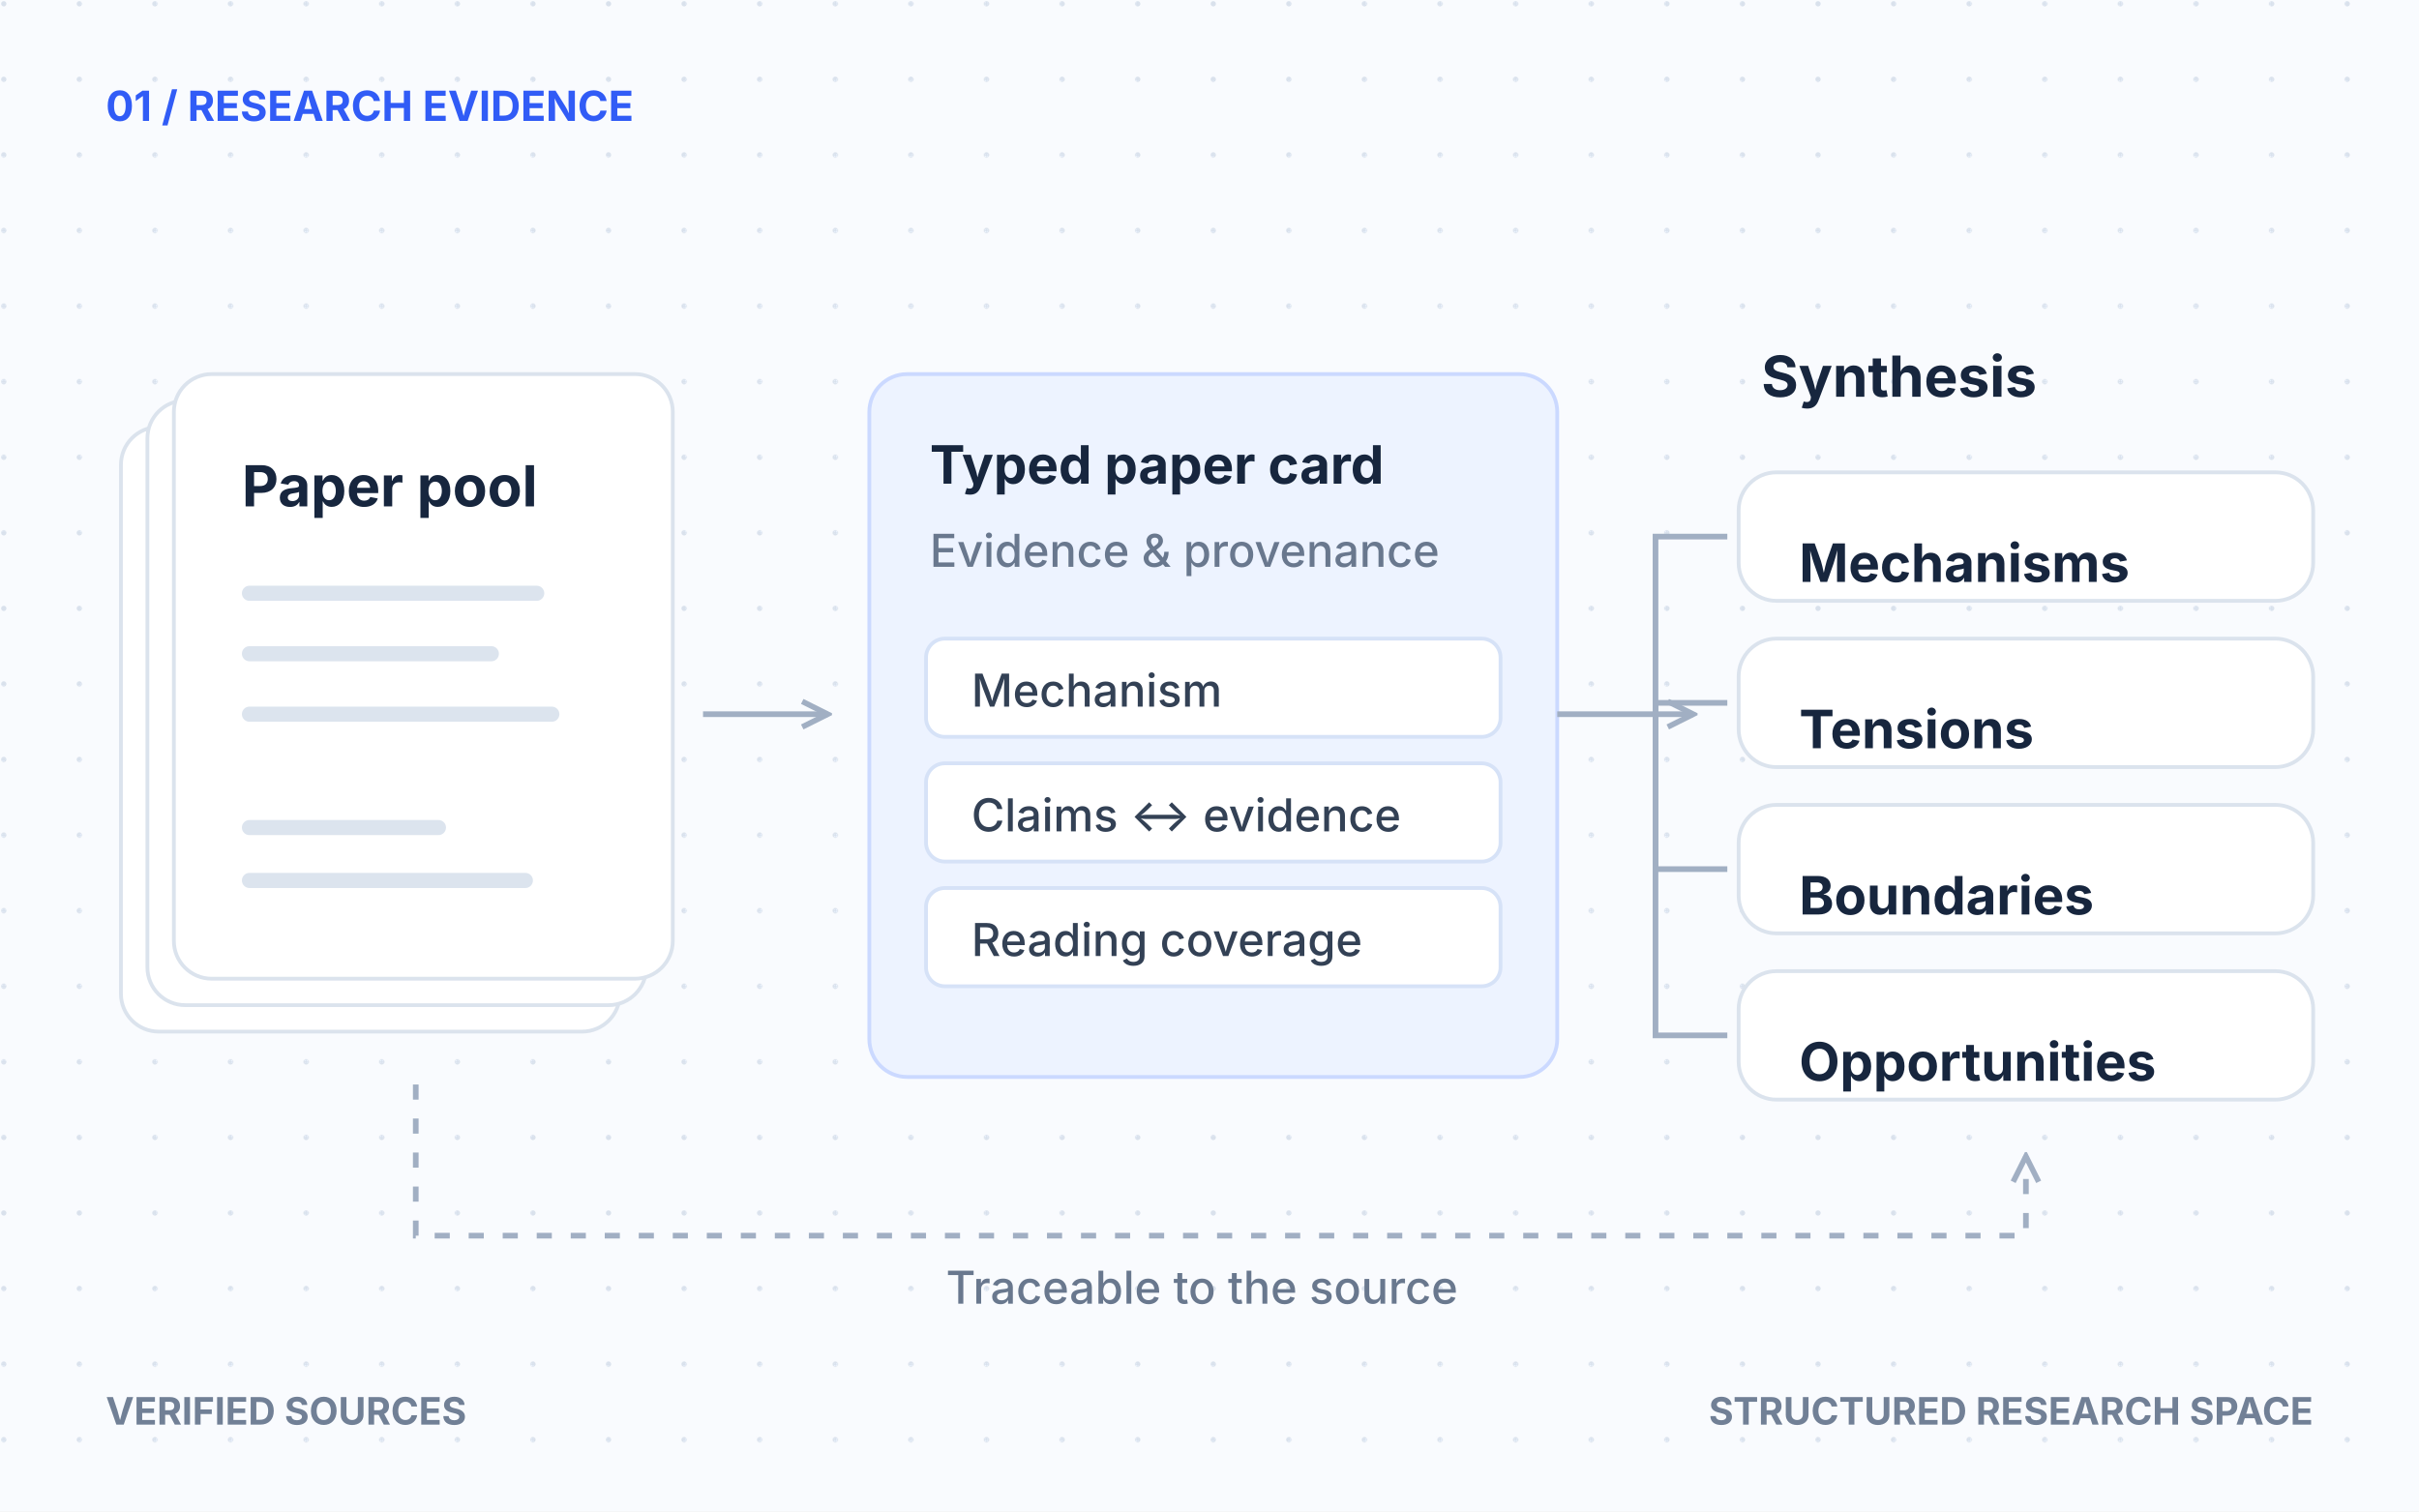
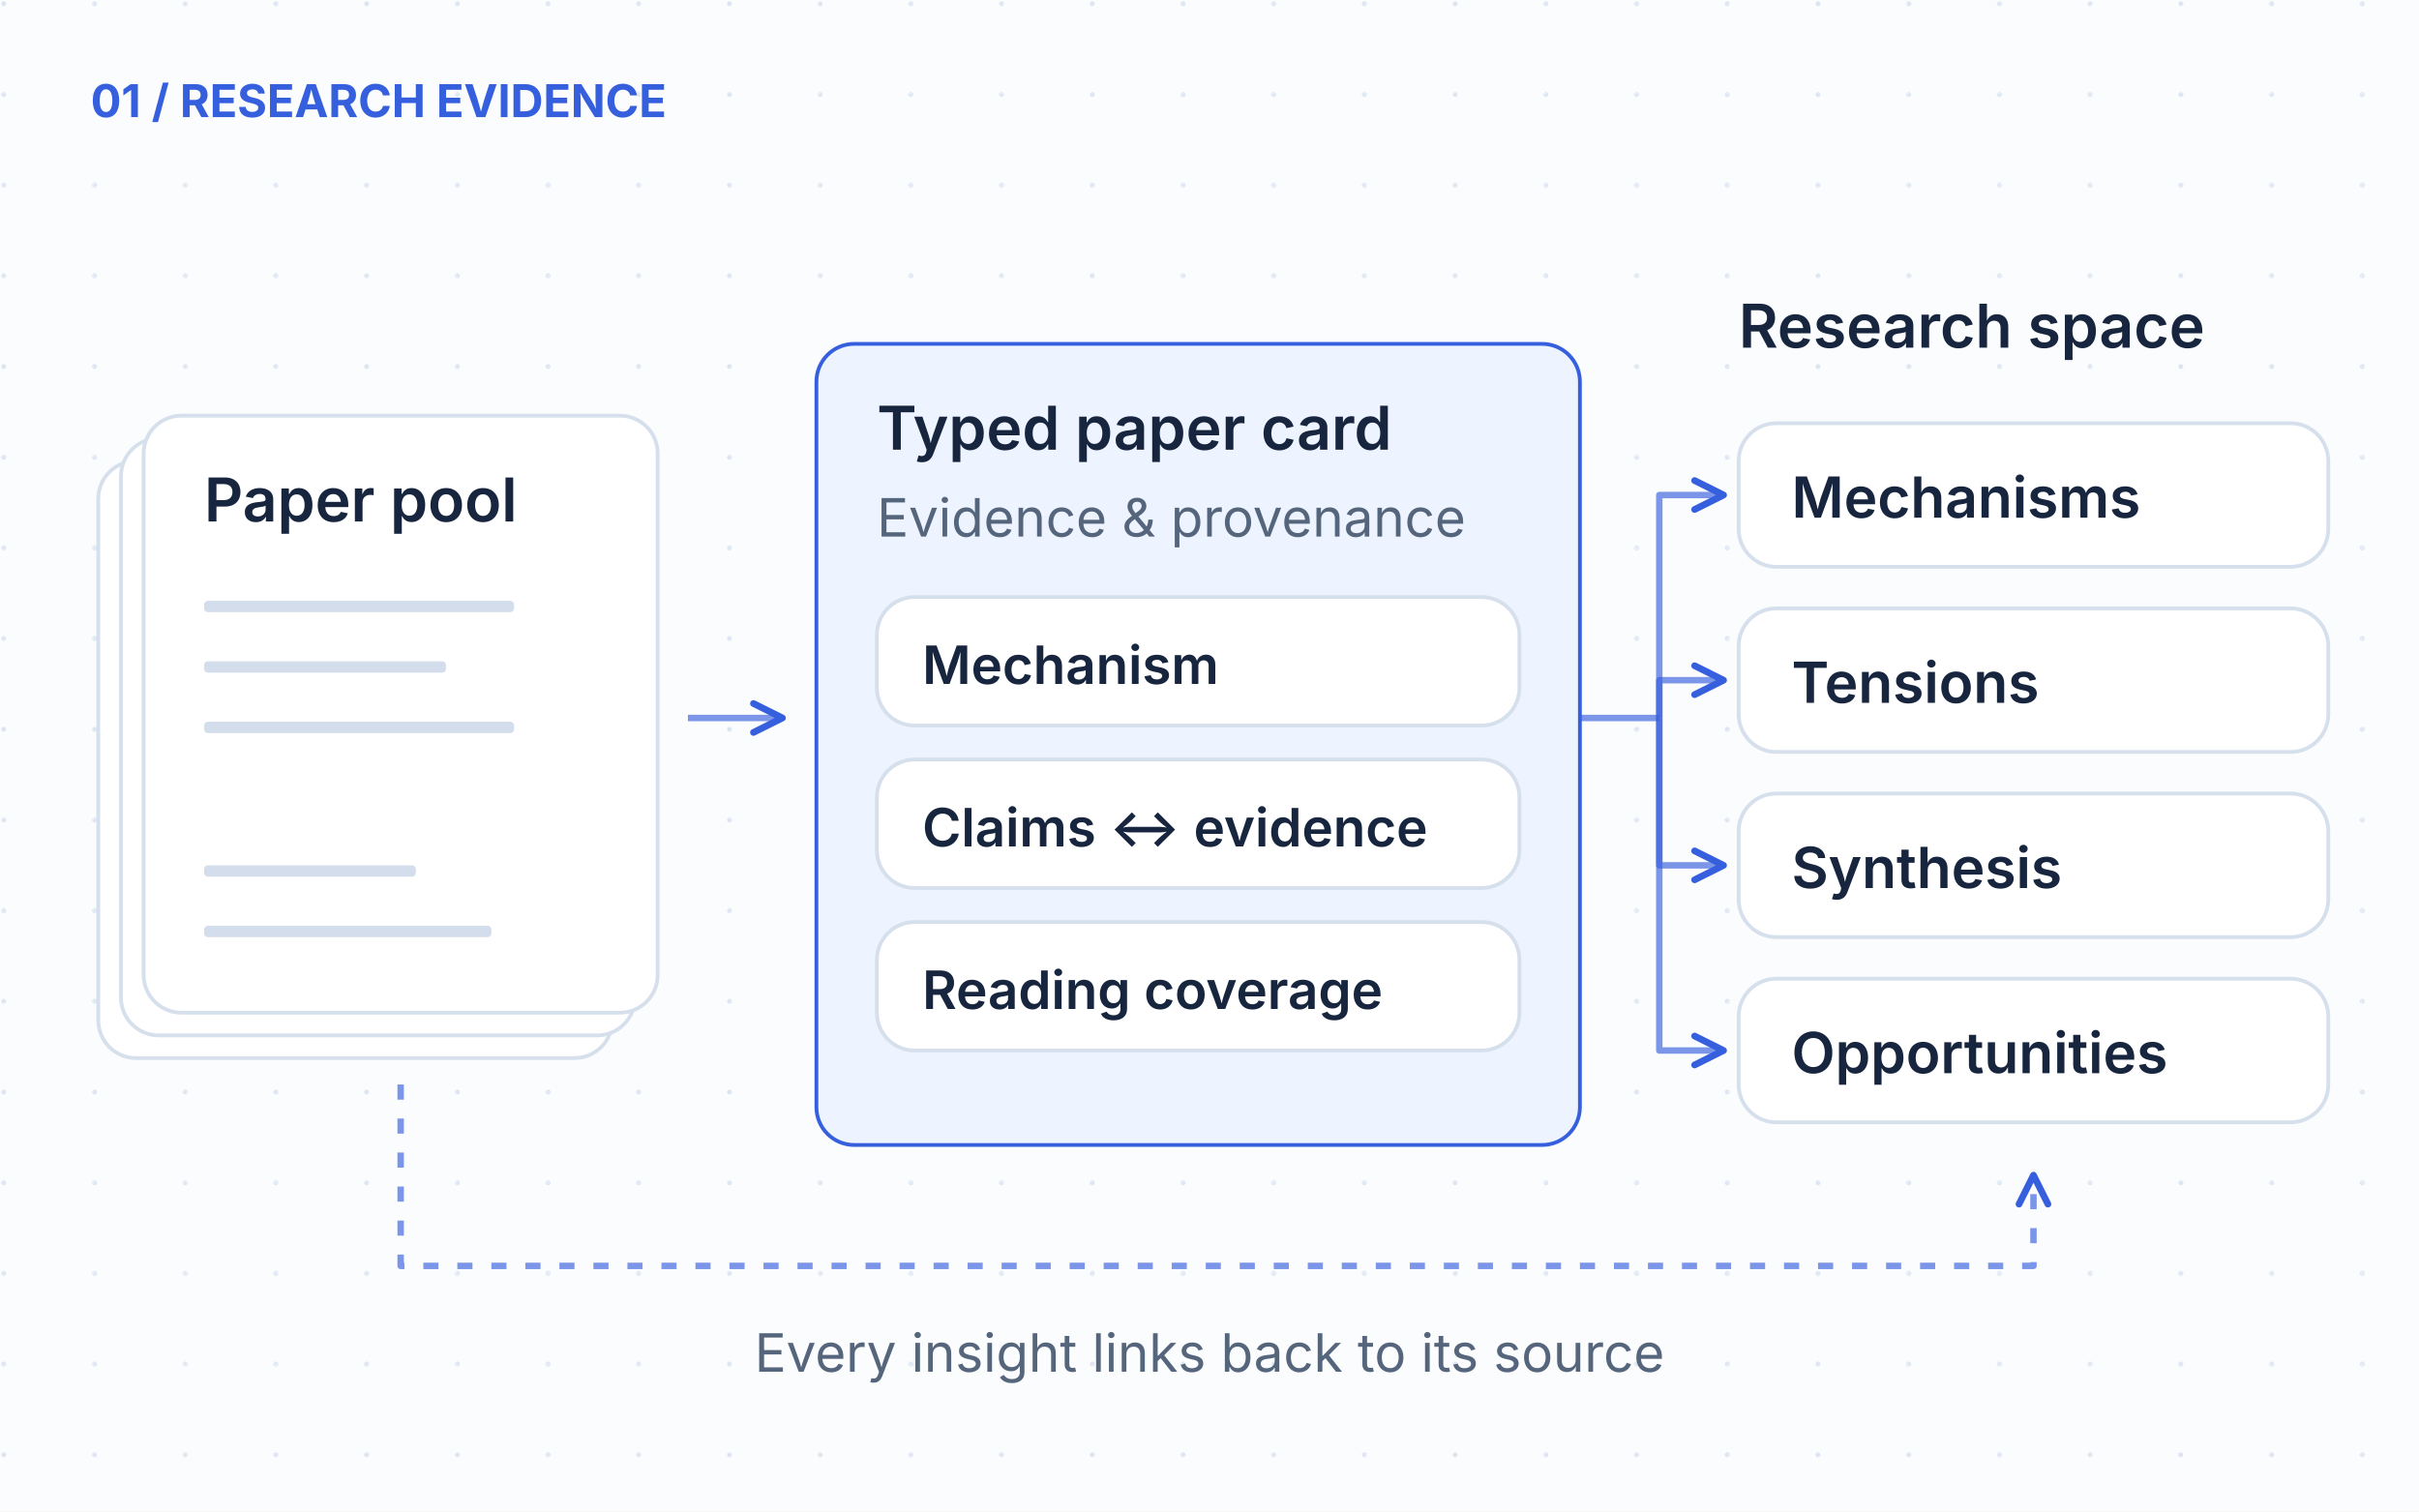
- <svg xmlns="http://www.w3.org/2000/svg" viewBox="0 0 640 400" font-family="Inter, system-ui, -apple-system, Segoe UI, sans-serif" role="img" aria-label="Verified papers become typed evidence and a synthesized research space" style="--accent:#315cf6">
+ <svg xmlns="http://www.w3.org/2000/svg" viewBox="0 0 640 400" font-family="system-ui, -apple-system, Segoe UI, sans-serif" role="img" aria-labelledby="title desc">
  <defs>
-     <marker id="arrow" viewBox="0 0 8 8" refX="7" refY="4" markerWidth="6" markerHeight="6" orient="auto-start-reverse">
-       <path d="M1 1 L7 4 L1 7" fill="none" stroke="#a1afc3" stroke-width="1.3" />
+     <marker id="arrow" viewBox="0 0 8 8" refX="7" refY="4" markerWidth="6" markerHeight="6" orient="auto">
+       <path d="M1 1 L7 4 L1 7" fill="none" stroke="#365fde" stroke-width="1.4" stroke-linecap="round" stroke-linejoin="round" />
    </marker>
-     <pattern id="grid" width="20" height="20" patternUnits="userSpaceOnUse">
-       <circle cx="1" cy="1" r=".7" fill="#d9e1ec" />
+     <pattern id="grid" width="24" height="24" patternUnits="userSpaceOnUse">
+       <circle cx="1" cy="1" r=".65" fill="#dce4ef" />
    </pattern>
  </defs>
-   <rect width="640" height="400" fill="#f9fbfe" />
+   <rect width="640" height="400" fill="#fbfcfe" />
  <rect width="640" height="400" fill="url(#grid)" />
-   <text x="28" y="32" fill="#315cf6" font-size="11" font-weight="700" text-anchor="start">01 / RESEARCH EVIDENCE</text>
-   <text x="28" y="377" fill="#718096" font-size="10" font-weight="650" text-anchor="start">VERIFIED SOURCES</text>
-   <text x="612" y="377" fill="#718096" font-size="10" font-weight="650" text-anchor="end">STRUCTURED RESEARCH SPACE</text>
-   <rect x="32" y="113" width="132" height="160" rx="10" fill="#fff" stroke="#dbe3ed" />
-   <rect x="39" y="106" width="132" height="160" rx="10" fill="#fff" stroke="#dbe3ed" />
-   <rect x="46" y="99" width="132" height="160" rx="10" fill="#fff" stroke="#dbe3ed" />
-   <text x="64" y="134" fill="#17263e" font-size="15" font-weight="700" text-anchor="start">Paper pool</text>
-   <rect x="64" y="155" width="80" height="4" rx="2" fill="#dce4ee" stroke="none" />
-   <rect x="64" y="171" width="68" height="4" rx="2" fill="#dce4ee" stroke="none" />
-   <rect x="64" y="187" width="84" height="4" rx="2" fill="#dce4ee" stroke="none" />
-   <rect x="64" y="217" width="54" height="4" rx="2" fill="#dce4ee" stroke="none" />
-   <rect x="64" y="231" width="77" height="4" rx="2" fill="#dce4ee" stroke="none" />
-   <path d="M186 189 H219" fill="none" stroke="#a1afc3" stroke-width="1.5" marker-end="url(#arrow)" />
-   <rect x="230" y="99" width="182" height="186" rx="10" fill="#edf3ff" stroke="#cbd9ff" />
-   <text x="246" y="128" fill="#17263e" font-size="14" font-weight="650" text-anchor="start">Typed paper card</text>
-   <text x="246" y="150" fill="#69788e" font-size="12" font-weight="500" text-anchor="start">Evidence &amp; provenance</text>
-   <rect x="245" y="169" width="152" height="26" rx="5" fill="#fff" stroke="#d6e2f7" />
-   <text x="257" y="187" fill="#334155" font-size="12" font-weight="500" text-anchor="start">Mechanism</text>
-   <rect x="245" y="202" width="152" height="26" rx="5" fill="#fff" stroke="#d6e2f7" />
-   <text x="257" y="220" fill="#334155" font-size="12" font-weight="500" text-anchor="start">Claims ↔ evidence</text>
-   <rect x="245" y="235" width="152" height="26" rx="5" fill="#fff" stroke="#d6e2f7" />
-   <text x="257" y="253" fill="#334155" font-size="12" font-weight="500" text-anchor="start">Reading coverage</text>
-   <path d="M412 189 H448" fill="none" stroke="#a1afc3" stroke-width="1.5" marker-end="url(#arrow)" />
-   <text x="466" y="105" fill="#17263e" font-size="15" font-weight="700" text-anchor="start">Synthesis</text>
-   <rect x="460" y="125" width="152" height="34" rx="10" fill="#fff" stroke="#dbe3ed" />
-   <text x="476" y="154" fill="#17263e" font-size="14" font-weight="650" text-anchor="start">Mechanisms</text>
-   <path d="M438 189 V142 H457" fill="none" stroke="#a1afc3" stroke-width="1.5" />
-   <rect x="460" y="169" width="152" height="34" rx="10" fill="#fff" stroke="#dbe3ed" />
-   <text x="476" y="198" fill="#17263e" font-size="14" font-weight="650" text-anchor="start">Tensions</text>
-   <path d="M438 189 V186 H457" fill="none" stroke="#a1afc3" stroke-width="1.5" />
-   <rect x="460" y="213" width="152" height="34" rx="10" fill="#fff" stroke="#dbe3ed" />
-   <text x="476" y="242" fill="#17263e" font-size="14" font-weight="650" text-anchor="start">Boundaries</text>
-   <path d="M438 189 V230 H457" fill="none" stroke="#a1afc3" stroke-width="1.5" />
-   <rect x="460" y="257" width="152" height="34" rx="10" fill="#fff" stroke="#dbe3ed" />
-   <text x="476" y="286" fill="#17263e" font-size="14" font-weight="650" text-anchor="start">Opportunities</text>
-   <path d="M438 189 V274 H457" fill="none" stroke="#a1afc3" stroke-width="1.5" />
-   <path d="M110 287 V327 H536 V306" fill="none" stroke="#a1afc3" stroke-width="1.5" marker-end="url(#arrow)" stroke-dasharray="4 5" />
-   <text x="318" y="345" fill="#69788e" font-size="12" font-weight="500" text-anchor="middle">Traceable to the source</text>
+   <text x="24" y="31" fill="#365fde" font-size="12" font-weight="700" text-anchor="start">01 / RESEARCH EVIDENCE</text>
+   <rect x="26" y="122" width="136" height="158" rx="10" fill="#fff" stroke="#d6e0ec" />
+   <rect x="32" y="116" width="136" height="158" rx="10" fill="#fff" stroke="#d6e0ec" />
+   <rect x="38" y="110" width="136" height="158" rx="10" fill="#fff" stroke="#d6e0ec" />
+   <text x="54" y="138" fill="#17263e" font-size="16" font-weight="600" text-anchor="start">Paper pool</text>
+   <rect x="54" y="159" width="82" height="3" rx="1" fill="#d3ddeb" stroke="none" />
+   <rect x="54" y="175" width="64" height="3" rx="1" fill="#d3ddeb" stroke="none" />
+   <rect x="54" y="191" width="82" height="3" rx="1" fill="#d3ddeb" stroke="none" />
+   <rect x="54" y="229" width="56" height="3" rx="1" fill="#d3ddeb" stroke="none" />
+   <rect x="54" y="245" width="76" height="3" rx="1" fill="#d3ddeb" stroke="none" />
+   <path d="M182 190 H207" fill="none" stroke="#365fde" stroke-opacity=".65" stroke-width="1.7" stroke-linejoin="round" marker-end="url(#arrow)" />
+   <rect x="216" y="91" width="202" height="212" rx="10" fill="#edf3ff" stroke="#365fde" />
+   <text x="232" y="119" fill="#17263e" font-size="16" font-weight="600" text-anchor="start">Typed paper card</text>
+   <text x="232" y="142" fill="#55657b" font-size="14" font-weight="400" text-anchor="start">Evidence &amp; provenance</text>
+   <rect x="232" y="158" width="170" height="34" rx="10" fill="#fff" stroke="#d6e0ec" />
+   <text x="244" y="181" fill="#17263e" font-size="14" font-weight="600" text-anchor="start">Mechanism</text>
+   <rect x="232" y="201" width="170" height="34" rx="10" fill="#fff" stroke="#d6e0ec" />
+   <text x="244" y="224" fill="#17263e" font-size="14" font-weight="600" text-anchor="start">Claims ↔ evidence</text>
+   <rect x="232" y="244" width="170" height="34" rx="10" fill="#fff" stroke="#d6e0ec" />
+   <text x="244" y="267" fill="#17263e" font-size="14" font-weight="600" text-anchor="start">Reading coverage</text>
+   <path d="M418 190 H439" fill="none" stroke="#365fde" stroke-opacity=".65" stroke-width="1.7" stroke-linejoin="round" />
+   <text x="460" y="92" fill="#17263e" font-size="16" font-weight="600" text-anchor="start">Research space</text>
+   <path d="M439 190 V131 H456" fill="none" stroke="#365fde" stroke-opacity=".65" stroke-width="1.7" stroke-linejoin="round" marker-end="url(#arrow)" />
+   <rect x="460" y="112" width="156" height="38" rx="10" fill="#fff" stroke="#d6e0ec" />
+   <text x="474" y="137" fill="#17263e" font-size="15" font-weight="600" text-anchor="start">Mechanisms</text>
+   <path d="M439 190 V180 H456" fill="none" stroke="#365fde" stroke-opacity=".65" stroke-width="1.7" stroke-linejoin="round" marker-end="url(#arrow)" />
+   <rect x="460" y="161" width="156" height="38" rx="10" fill="#fff" stroke="#d6e0ec" />
+   <text x="474" y="186" fill="#17263e" font-size="15" font-weight="600" text-anchor="start">Tensions</text>
+   <path d="M439 190 V229 H456" fill="none" stroke="#365fde" stroke-opacity=".65" stroke-width="1.7" stroke-linejoin="round" marker-end="url(#arrow)" />
+   <rect x="460" y="210" width="156" height="38" rx="10" fill="#fff" stroke="#d6e0ec" />
+   <text x="474" y="235" fill="#17263e" font-size="15" font-weight="600" text-anchor="start">Synthesis</text>
+   <path d="M439 190 V278 H456" fill="none" stroke="#365fde" stroke-opacity=".65" stroke-width="1.7" stroke-linejoin="round" marker-end="url(#arrow)" />
+   <rect x="460" y="259" width="156" height="38" rx="10" fill="#fff" stroke="#d6e0ec" />
+   <text x="474" y="284" fill="#17263e" font-size="15" font-weight="600" text-anchor="start">Opportunities</text>
+   <path d="M106 287 V335 H538 V311" fill="none" stroke="#365fde" stroke-opacity=".65" stroke-width="1.7" stroke-linejoin="round" stroke-dasharray="4 5" marker-end="url(#arrow)" />
+   <text x="320" y="363" fill="#55657b" font-size="14" font-weight="400" text-anchor="middle">Every insight links back to its source</text>
</svg>
